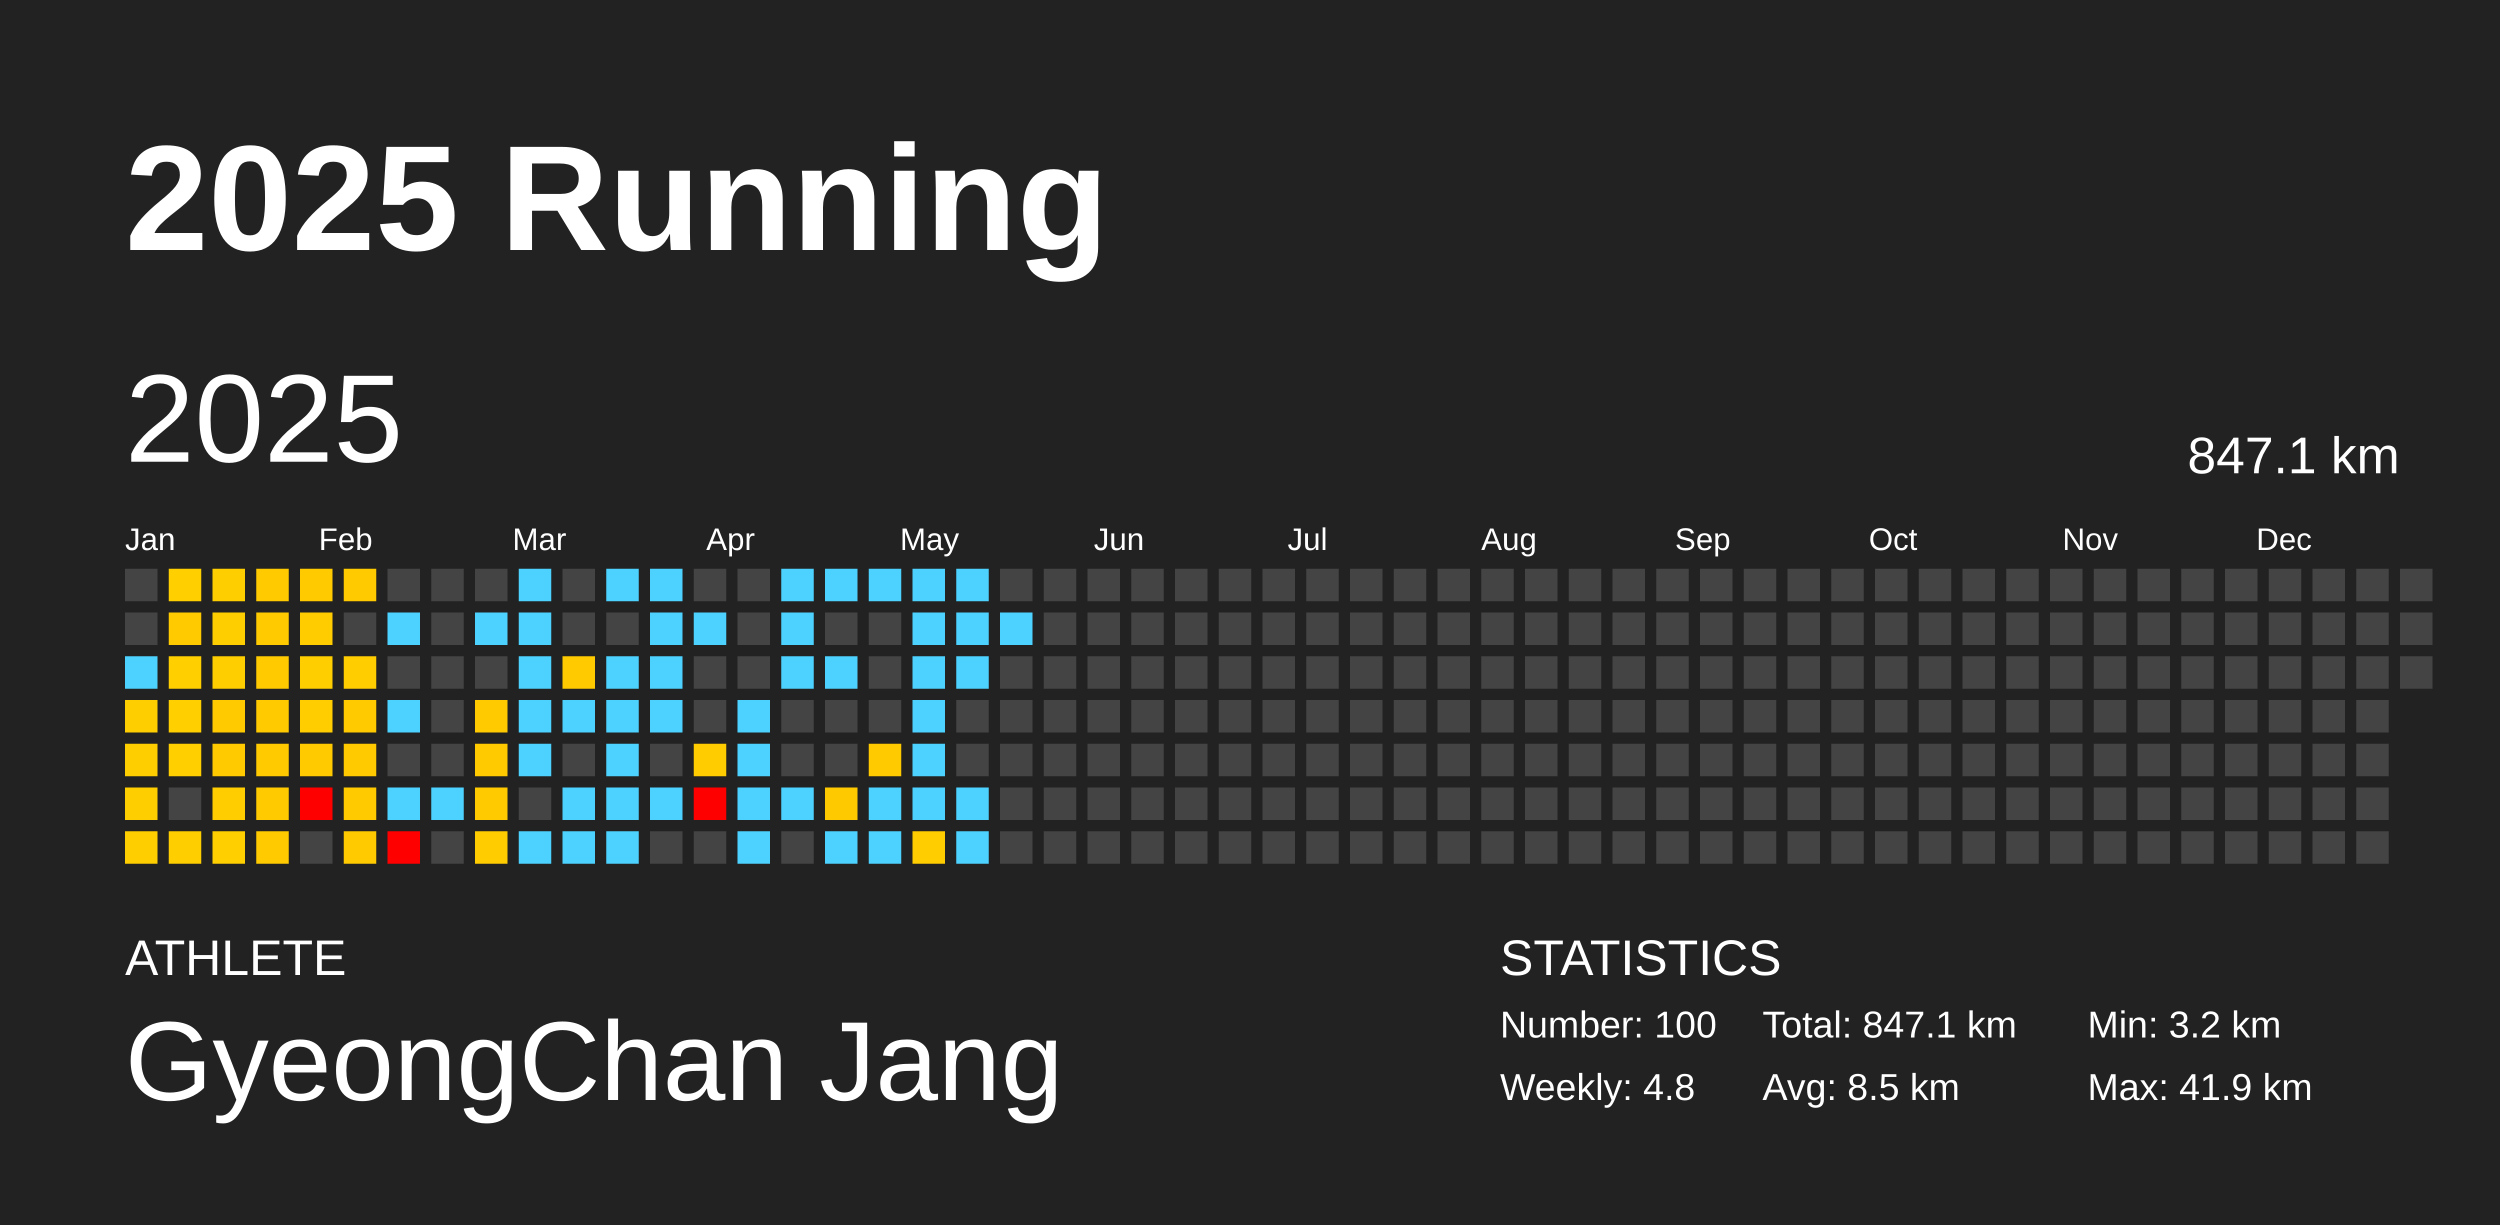
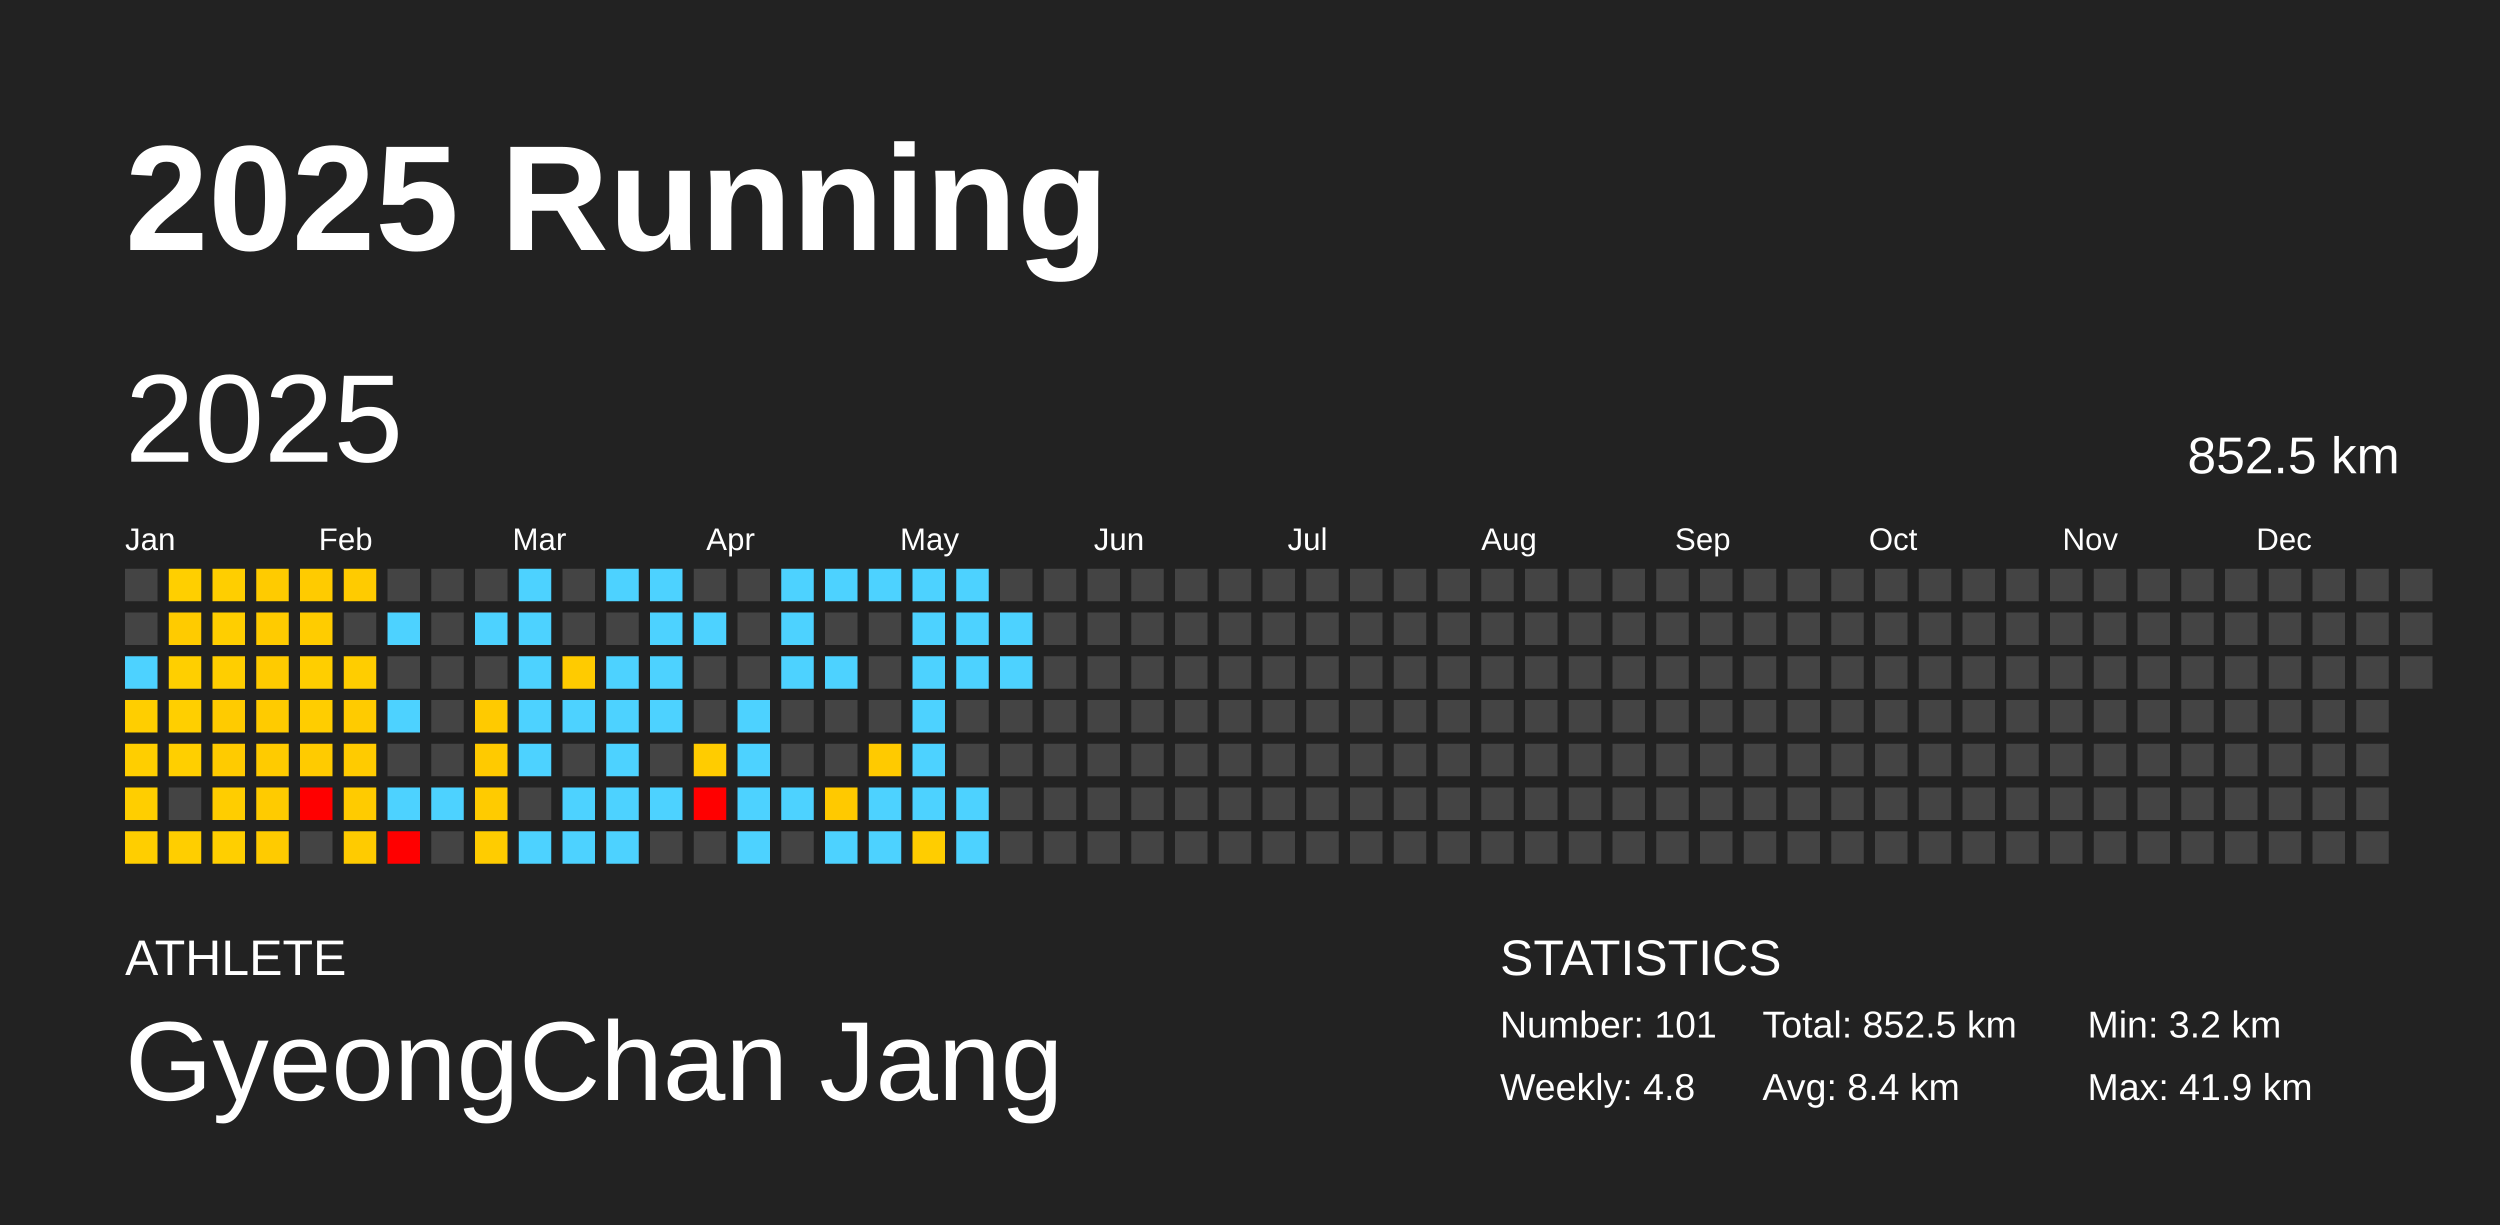
<svg xmlns="http://www.w3.org/2000/svg" baseProfile="full" height="98mm" version="1.1" viewBox="0,0,200,98" width="200mm">
  <defs />
  <rect fill="#222222" height="98" width="200" x="0" y="0" />
  <text fill="#FFFFFF" style="font-size:12px; font-family:Arial; font-weight:bold;" x="10" y="20">2025 Running</text>
  <text fill="#FFFFFF" style="font-size:4px; font-family:Arial" x="10" y="78">ATHLETE</text>
  <text fill="#FFFFFF" style="font-size:9px; font-family:Arial" x="10" y="88">GyeongChan Jang</text>
  <text fill="#FFFFFF" style="font-size:4px; font-family:Arial" x="120" y="78">STATISTICS</text>
-   <text fill="#FFFFFF" style="font-size:3px; font-family:Arial" x="120" y="83">Number: 100</text>
+   <text fill="#FFFFFF" style="font-size:3px; font-family:Arial" x="120" y="83">Number: 101</text>
  <text fill="#FFFFFF" style="font-size:3px; font-family:Arial" x="120" y="88">Weekly: 4.8</text>
-   <text fill="#FFFFFF" style="font-size:3px; font-family:Arial" x="141" y="83">Total: 847.1 km</text>
-   <text fill="#FFFFFF" style="font-size:3px; font-family:Arial" x="141" y="88">Avg: 8.5 km</text>
+   <text fill="#FFFFFF" style="font-size:3px; font-family:Arial" x="141" y="83">Total: 852.5 km</text>
+   <text fill="#FFFFFF" style="font-size:3px; font-family:Arial" x="141" y="88">Avg: 8.4 km</text>
  <text fill="#FFFFFF" style="font-size:3px; font-family:Arial" x="167" y="83">Min: 3.2 km</text>
  <text fill="#FFFFFF" style="font-size:3px; font-family:Arial" x="167" y="88">Max: 41.9 km</text>
  <text dominant-baseline="hanging" fill="#FFFFFF" style="font-size:10.0px; font-family:Arial;" x="10" y="30">2025</text>
-   <text dominant-baseline="hanging" fill="#FFFFFF" style="font-size:4.125px; font-family:Arial;" x="175" y="35">847.1 km</text>
+   <text dominant-baseline="hanging" fill="#FFFFFF" style="font-size:4.125px; font-family:Arial;" x="175" y="35">852.5 km</text>
  <text fill="#FFFFFF" style="font-size:2.5px; font-family:Arial" x="10.0" y="44">Jan</text>
  <text fill="#FFFFFF" style="font-size:2.5px; font-family:Arial" x="25.5" y="44">Feb</text>
  <text fill="#FFFFFF" style="font-size:2.5px; font-family:Arial" x="41.0" y="44">Mar</text>
  <text fill="#FFFFFF" style="font-size:2.5px; font-family:Arial" x="56.5" y="44">Apr</text>
  <text fill="#FFFFFF" style="font-size:2.5px; font-family:Arial" x="72.0" y="44">May</text>
  <text fill="#FFFFFF" style="font-size:2.5px; font-family:Arial" x="87.5" y="44">Jun</text>
  <text fill="#FFFFFF" style="font-size:2.5px; font-family:Arial" x="103.0" y="44">Jul</text>
  <text fill="#FFFFFF" style="font-size:2.5px; font-family:Arial" x="118.5" y="44">Aug</text>
  <text fill="#FFFFFF" style="font-size:2.5px; font-family:Arial" x="134.0" y="44">Sep</text>
  <text fill="#FFFFFF" style="font-size:2.5px; font-family:Arial" x="149.5" y="44">Oct</text>
  <text fill="#FFFFFF" style="font-size:2.5px; font-family:Arial" x="165.0" y="44">Nov</text>
  <text fill="#FFFFFF" style="font-size:2.5px; font-family:Arial" x="180.5" y="44">Dec</text>
  <rect fill="#444444" height="2.6" width="2.6" x="10.0" y="45.5" />
  <rect fill="#444444" height="2.6" width="2.6" x="10.0" y="49.0" />
  <rect fill="#4dd2ff" height="2.6" width="2.6" x="10.0" y="52.5" />
  <rect fill="#ffce00" height="2.6" width="2.6" x="10.0" y="56.0" />
  <rect fill="#ffce00" height="2.6" width="2.6" x="10.0" y="59.5" />
  <rect fill="#ffce00" height="2.6" width="2.6" x="10.0" y="63.0" />
  <rect fill="#ffce00" height="2.6" width="2.6" x="10.0" y="66.5" />
  <rect fill="#ffcf00" height="2.6" width="2.6" x="13.5" y="45.5" />
  <rect fill="#ffcb00" height="2.6" width="2.6" x="13.5" y="49.0" />
  <rect fill="#ffcf00" height="2.6" width="2.6" x="13.5" y="52.5" />
  <rect fill="#ffcf00" height="2.6" width="2.6" x="13.5" y="56.0" />
  <rect fill="#ffcf00" height="2.6" width="2.6" x="13.5" y="59.5" />
  <rect fill="#444444" height="2.6" width="2.6" x="13.5" y="63.0" />
  <rect fill="#ffce00" height="2.6" width="2.6" x="13.5" y="66.5" />
  <rect fill="#ffce00" height="2.6" width="2.6" x="17.0" y="45.5" />
  <rect fill="#ffce00" height="2.6" width="2.6" x="17.0" y="49.0" />
  <rect fill="#ffce00" height="2.6" width="2.6" x="17.0" y="52.5" />
  <rect fill="#ffcb00" height="2.6" width="2.6" x="17.0" y="56.0" />
  <rect fill="#ffcb00" height="2.6" width="2.6" x="17.0" y="59.5" />
  <rect fill="#ffcd00" height="2.6" width="2.6" x="17.0" y="63.0" />
  <rect fill="#ffcf00" height="2.6" width="2.6" x="17.0" y="66.5" />
  <rect fill="#ffcb00" height="2.6" width="2.6" x="20.5" y="45.5" />
  <rect fill="#ffcb00" height="2.6" width="2.6" x="20.5" y="49.0" />
  <rect fill="#ffcb00" height="2.6" width="2.6" x="20.5" y="52.5" />
  <rect fill="#ffcb00" height="2.6" width="2.6" x="20.5" y="56.0" />
  <rect fill="#ffcb00" height="2.6" width="2.6" x="20.5" y="59.5" />
  <rect fill="#ffcb00" height="2.6" width="2.6" x="20.5" y="63.0" />
  <rect fill="#ffcb00" height="2.6" width="2.6" x="20.5" y="66.5" />
  <rect fill="#ffcb00" height="2.6" width="2.6" x="24.0" y="45.5" />
  <rect fill="#ffcc00" height="2.6" width="2.6" x="24.0" y="49.0" />
  <rect fill="#ffce00" height="2.6" width="2.6" x="24.0" y="52.5" />
  <rect fill="#ffcd00" height="2.6" width="2.6" x="24.0" y="56.0" />
  <rect fill="#ffcb00" height="2.6" width="2.6" x="24.0" y="59.5" />
  <rect fill="red" height="2.6" width="2.6" x="24.0" y="63.0" />
  <rect fill="#444444" height="2.6" width="2.6" x="24.0" y="66.5" />
  <rect fill="#ffcb00" height="2.6" width="2.6" x="27.5" y="45.5" />
  <rect fill="#444444" height="2.6" width="2.6" x="27.5" y="49.0" />
  <rect fill="#ffcd00" height="2.6" width="2.6" x="27.5" y="52.5" />
  <rect fill="#ffcb00" height="2.6" width="2.6" x="27.5" y="56.0" />
  <rect fill="#ffcb00" height="2.6" width="2.6" x="27.5" y="59.5" />
  <rect fill="#ffcb00" height="2.6" width="2.6" x="27.5" y="63.0" />
  <rect fill="#ffcb00" height="2.6" width="2.6" x="27.5" y="66.5" />
  <rect fill="#444444" height="2.6" width="2.6" x="31.0" y="45.5" />
  <rect fill="#4dd2ff" height="2.6" width="2.6" x="31.0" y="49.0" />
  <rect fill="#444444" height="2.6" width="2.6" x="31.0" y="52.5" />
  <rect fill="#4dd2ff" height="2.6" width="2.6" x="31.0" y="56.0" />
  <rect fill="#444444" height="2.6" width="2.6" x="31.0" y="59.5" />
  <rect fill="#4dd2ff" height="2.6" width="2.6" x="31.0" y="63.0" />
  <rect fill="red" height="2.6" width="2.6" x="31.0" y="66.5" />
  <rect fill="#444444" height="2.6" width="2.6" x="34.5" y="45.5" />
  <rect fill="#444444" height="2.6" width="2.6" x="34.5" y="49.0" />
  <rect fill="#444444" height="2.6" width="2.6" x="34.5" y="52.5" />
  <rect fill="#444444" height="2.6" width="2.6" x="34.5" y="56.0" />
  <rect fill="#444444" height="2.6" width="2.6" x="34.5" y="59.5" />
  <rect fill="#4dd2ff" height="2.6" width="2.6" x="34.5" y="63.0" />
  <rect fill="#444444" height="2.6" width="2.6" x="34.5" y="66.5" />
  <rect fill="#444444" height="2.6" width="2.6" x="38.0" y="45.5" />
  <rect fill="#4dd2ff" height="2.6" width="2.6" x="38.0" y="49.0" />
  <rect fill="#444444" height="2.6" width="2.6" x="38.0" y="52.5" />
  <rect fill="#ffca00" height="2.6" width="2.6" x="38.0" y="56.0" />
  <rect fill="#ffca00" height="2.6" width="2.6" x="38.0" y="59.5" />
  <rect fill="#ffcb00" height="2.6" width="2.6" x="38.0" y="63.0" />
  <rect fill="#ffcc00" height="2.6" width="2.6" x="38.0" y="66.5" />
  <rect fill="#4dd2ff" height="2.6" width="2.6" x="41.5" y="45.5" />
  <rect fill="#4dd2ff" height="2.6" width="2.6" x="41.5" y="49.0" />
  <rect fill="#4dd2ff" height="2.6" width="2.6" x="41.5" y="52.5" />
  <rect fill="#4dd2ff" height="2.6" width="2.6" x="41.5" y="56.0" />
  <rect fill="#4dd2ff" height="2.6" width="2.6" x="41.5" y="59.5" />
  <rect fill="#444444" height="2.6" width="2.6" x="41.5" y="63.0" />
  <rect fill="#4dd2ff" height="2.6" width="2.6" x="41.5" y="66.5" />
  <rect fill="#444444" height="2.6" width="2.6" x="45.0" y="45.5" />
  <rect fill="#444444" height="2.6" width="2.6" x="45.0" y="49.0" />
  <rect fill="#ffcb00" height="2.6" width="2.6" x="45.0" y="52.5" />
  <rect fill="#4dd2ff" height="2.6" width="2.6" x="45.0" y="56.0" />
  <rect fill="#444444" height="2.6" width="2.6" x="45.0" y="59.5" />
  <rect fill="#4dd2ff" height="2.6" width="2.6" x="45.0" y="63.0" />
  <rect fill="#4dd2ff" height="2.6" width="2.6" x="45.0" y="66.5" />
  <rect fill="#4dd2ff" height="2.6" width="2.6" x="48.5" y="45.5" />
  <rect fill="#444444" height="2.6" width="2.6" x="48.5" y="49.0" />
  <rect fill="#4dd2ff" height="2.6" width="2.6" x="48.5" y="52.5" />
  <rect fill="#4dd2ff" height="2.6" width="2.6" x="48.5" y="56.0" />
  <rect fill="#4dd2ff" height="2.6" width="2.6" x="48.5" y="59.5" />
  <rect fill="#4dd2ff" height="2.6" width="2.6" x="48.5" y="63.0" />
  <rect fill="#4dd2ff" height="2.6" width="2.6" x="48.5" y="66.5" />
  <rect fill="#4dd2ff" height="2.6" width="2.6" x="52.0" y="45.5" />
  <rect fill="#4dd2ff" height="2.6" width="2.6" x="52.0" y="49.0" />
  <rect fill="#4dd2ff" height="2.6" width="2.6" x="52.0" y="52.5" />
  <rect fill="#4dd2ff" height="2.6" width="2.6" x="52.0" y="56.0" />
  <rect fill="#444444" height="2.6" width="2.6" x="52.0" y="59.5" />
  <rect fill="#4dd2ff" height="2.6" width="2.6" x="52.0" y="63.0" />
  <rect fill="#444444" height="2.6" width="2.6" x="52.0" y="66.5" />
  <rect fill="#444444" height="2.6" width="2.6" x="55.5" y="45.5" />
  <rect fill="#4dd2ff" height="2.6" width="2.6" x="55.5" y="49.0" />
  <rect fill="#444444" height="2.6" width="2.6" x="55.5" y="52.5" />
  <rect fill="#444444" height="2.6" width="2.6" x="55.5" y="56.0" />
  <rect fill="#ffcc00" height="2.6" width="2.6" x="55.5" y="59.5" />
  <rect fill="red" height="2.6" width="2.6" x="55.5" y="63.0" />
  <rect fill="#444444" height="2.6" width="2.6" x="55.5" y="66.5" />
  <rect fill="#444444" height="2.6" width="2.6" x="59.0" y="45.5" />
  <rect fill="#444444" height="2.6" width="2.6" x="59.0" y="49.0" />
  <rect fill="#444444" height="2.6" width="2.6" x="59.0" y="52.5" />
  <rect fill="#4dd2ff" height="2.6" width="2.6" x="59.0" y="56.0" />
  <rect fill="#4dd2ff" height="2.6" width="2.6" x="59.0" y="59.5" />
  <rect fill="#4dd2ff" height="2.6" width="2.6" x="59.0" y="63.0" />
  <rect fill="#4dd2ff" height="2.6" width="2.6" x="59.0" y="66.5" />
  <rect fill="#4dd2ff" height="2.6" width="2.6" x="62.5" y="45.5" />
  <rect fill="#4dd2ff" height="2.6" width="2.6" x="62.5" y="49.0" />
  <rect fill="#4dd2ff" height="2.6" width="2.6" x="62.5" y="52.5" />
  <rect fill="#444444" height="2.6" width="2.6" x="62.5" y="56.0" />
  <rect fill="#444444" height="2.6" width="2.6" x="62.5" y="59.5" />
  <rect fill="#4dd2ff" height="2.6" width="2.6" x="62.5" y="63.0" />
  <rect fill="#444444" height="2.6" width="2.6" x="62.5" y="66.5" />
  <rect fill="#4dd2ff" height="2.6" width="2.6" x="66.0" y="45.5" />
  <rect fill="#444444" height="2.6" width="2.6" x="66.0" y="49.0" />
  <rect fill="#4dd2ff" height="2.6" width="2.6" x="66.0" y="52.5" />
  <rect fill="#444444" height="2.6" width="2.6" x="66.0" y="56.0" />
  <rect fill="#444444" height="2.6" width="2.6" x="66.0" y="59.5" />
  <rect fill="#ffc900" height="2.6" width="2.6" x="66.0" y="63.0" />
  <rect fill="#4dd2ff" height="2.6" width="2.6" x="66.0" y="66.5" />
  <rect fill="#4dd2ff" height="2.6" width="2.6" x="69.5" y="45.5" />
  <rect fill="#444444" height="2.6" width="2.6" x="69.5" y="49.0" />
  <rect fill="#444444" height="2.6" width="2.6" x="69.5" y="52.5" />
  <rect fill="#444444" height="2.6" width="2.6" x="69.5" y="56.0" />
  <rect fill="#ffca00" height="2.6" width="2.6" x="69.5" y="59.5" />
  <rect fill="#4dd2ff" height="2.6" width="2.6" x="69.5" y="63.0" />
  <rect fill="#4dd2ff" height="2.6" width="2.6" x="69.5" y="66.5" />
  <rect fill="#4dd2ff" height="2.6" width="2.6" x="73.0" y="45.5" />
  <rect fill="#4dd2ff" height="2.6" width="2.6" x="73.0" y="49.0" />
  <rect fill="#4dd2ff" height="2.6" width="2.6" x="73.0" y="52.5" />
  <rect fill="#4dd2ff" height="2.6" width="2.6" x="73.0" y="56.0" />
  <rect fill="#4dd2ff" height="2.6" width="2.6" x="73.0" y="59.5" />
  <rect fill="#4dd2ff" height="2.6" width="2.6" x="73.0" y="63.0" />
  <rect fill="#ffcd00" height="2.6" width="2.6" x="73.0" y="66.5" />
  <rect fill="#4dd2ff" height="2.6" width="2.6" x="76.5" y="45.5" />
  <rect fill="#4dd2ff" height="2.6" width="2.6" x="76.5" y="49.0" />
  <rect fill="#4dd2ff" height="2.6" width="2.6" x="76.5" y="52.5" />
  <rect fill="#444444" height="2.6" width="2.6" x="76.5" y="56.0" />
  <rect fill="#444444" height="2.6" width="2.6" x="76.5" y="59.5" />
  <rect fill="#4dd2ff" height="2.6" width="2.6" x="76.5" y="63.0" />
  <rect fill="#4dd2ff" height="2.6" width="2.6" x="76.5" y="66.5" />
  <rect fill="#444444" height="2.6" width="2.6" x="80.0" y="45.5" />
  <rect fill="#4dd2ff" height="2.6" width="2.6" x="80.0" y="49.0" />
-   <rect fill="#444444" height="2.6" width="2.6" x="80.0" y="52.5" />
+   <rect fill="#4dd2ff" height="2.6" width="2.6" x="80.0" y="52.5" />
  <rect fill="#444444" height="2.6" width="2.6" x="80.0" y="56.0" />
  <rect fill="#444444" height="2.6" width="2.6" x="80.0" y="59.5" />
  <rect fill="#444444" height="2.6" width="2.6" x="80.0" y="63.0" />
  <rect fill="#444444" height="2.6" width="2.6" x="80.0" y="66.5" />
  <rect fill="#444444" height="2.6" width="2.6" x="83.5" y="45.5" />
  <rect fill="#444444" height="2.6" width="2.6" x="83.5" y="49.0" />
  <rect fill="#444444" height="2.6" width="2.6" x="83.5" y="52.5" />
  <rect fill="#444444" height="2.6" width="2.6" x="83.5" y="56.0" />
  <rect fill="#444444" height="2.6" width="2.6" x="83.5" y="59.5" />
  <rect fill="#444444" height="2.6" width="2.6" x="83.5" y="63.0" />
  <rect fill="#444444" height="2.6" width="2.6" x="83.5" y="66.5" />
  <rect fill="#444444" height="2.6" width="2.6" x="87.0" y="45.5" />
  <rect fill="#444444" height="2.6" width="2.6" x="87.0" y="49.0" />
  <rect fill="#444444" height="2.6" width="2.6" x="87.0" y="52.5" />
  <rect fill="#444444" height="2.6" width="2.6" x="87.0" y="56.0" />
  <rect fill="#444444" height="2.6" width="2.6" x="87.0" y="59.5" />
  <rect fill="#444444" height="2.6" width="2.6" x="87.0" y="63.0" />
  <rect fill="#444444" height="2.6" width="2.6" x="87.0" y="66.5" />
  <rect fill="#444444" height="2.6" width="2.6" x="90.5" y="45.5" />
  <rect fill="#444444" height="2.6" width="2.6" x="90.5" y="49.0" />
  <rect fill="#444444" height="2.6" width="2.6" x="90.5" y="52.5" />
  <rect fill="#444444" height="2.6" width="2.6" x="90.5" y="56.0" />
  <rect fill="#444444" height="2.6" width="2.6" x="90.5" y="59.5" />
  <rect fill="#444444" height="2.6" width="2.6" x="90.5" y="63.0" />
  <rect fill="#444444" height="2.6" width="2.6" x="90.5" y="66.5" />
  <rect fill="#444444" height="2.6" width="2.6" x="94.0" y="45.5" />
  <rect fill="#444444" height="2.6" width="2.6" x="94.0" y="49.0" />
  <rect fill="#444444" height="2.6" width="2.6" x="94.0" y="52.5" />
  <rect fill="#444444" height="2.6" width="2.6" x="94.0" y="56.0" />
  <rect fill="#444444" height="2.6" width="2.6" x="94.0" y="59.5" />
  <rect fill="#444444" height="2.6" width="2.6" x="94.0" y="63.0" />
  <rect fill="#444444" height="2.6" width="2.6" x="94.0" y="66.5" />
  <rect fill="#444444" height="2.6" width="2.6" x="97.5" y="45.5" />
  <rect fill="#444444" height="2.6" width="2.6" x="97.5" y="49.0" />
  <rect fill="#444444" height="2.6" width="2.6" x="97.5" y="52.5" />
  <rect fill="#444444" height="2.6" width="2.6" x="97.5" y="56.0" />
  <rect fill="#444444" height="2.6" width="2.6" x="97.5" y="59.5" />
  <rect fill="#444444" height="2.6" width="2.6" x="97.5" y="63.0" />
  <rect fill="#444444" height="2.6" width="2.6" x="97.5" y="66.5" />
  <rect fill="#444444" height="2.6" width="2.6" x="101.0" y="45.5" />
  <rect fill="#444444" height="2.6" width="2.6" x="101.0" y="49.0" />
  <rect fill="#444444" height="2.6" width="2.6" x="101.0" y="52.5" />
  <rect fill="#444444" height="2.6" width="2.6" x="101.0" y="56.0" />
  <rect fill="#444444" height="2.6" width="2.6" x="101.0" y="59.5" />
  <rect fill="#444444" height="2.6" width="2.6" x="101.0" y="63.0" />
  <rect fill="#444444" height="2.6" width="2.6" x="101.0" y="66.5" />
  <rect fill="#444444" height="2.6" width="2.6" x="104.5" y="45.5" />
  <rect fill="#444444" height="2.6" width="2.6" x="104.5" y="49.0" />
  <rect fill="#444444" height="2.6" width="2.6" x="104.5" y="52.5" />
  <rect fill="#444444" height="2.6" width="2.6" x="104.5" y="56.0" />
  <rect fill="#444444" height="2.6" width="2.6" x="104.5" y="59.5" />
  <rect fill="#444444" height="2.6" width="2.6" x="104.5" y="63.0" />
  <rect fill="#444444" height="2.6" width="2.6" x="104.5" y="66.5" />
  <rect fill="#444444" height="2.6" width="2.6" x="108.0" y="45.5" />
  <rect fill="#444444" height="2.6" width="2.6" x="108.0" y="49.0" />
  <rect fill="#444444" height="2.6" width="2.6" x="108.0" y="52.5" />
  <rect fill="#444444" height="2.6" width="2.6" x="108.0" y="56.0" />
  <rect fill="#444444" height="2.6" width="2.6" x="108.0" y="59.5" />
  <rect fill="#444444" height="2.6" width="2.6" x="108.0" y="63.0" />
  <rect fill="#444444" height="2.6" width="2.6" x="108.0" y="66.5" />
  <rect fill="#444444" height="2.6" width="2.6" x="111.5" y="45.5" />
  <rect fill="#444444" height="2.6" width="2.6" x="111.5" y="49.0" />
  <rect fill="#444444" height="2.6" width="2.6" x="111.5" y="52.5" />
  <rect fill="#444444" height="2.6" width="2.6" x="111.5" y="56.0" />
  <rect fill="#444444" height="2.6" width="2.6" x="111.5" y="59.5" />
  <rect fill="#444444" height="2.6" width="2.6" x="111.5" y="63.0" />
  <rect fill="#444444" height="2.6" width="2.6" x="111.5" y="66.5" />
  <rect fill="#444444" height="2.6" width="2.6" x="115.0" y="45.5" />
  <rect fill="#444444" height="2.6" width="2.6" x="115.0" y="49.0" />
  <rect fill="#444444" height="2.6" width="2.6" x="115.0" y="52.5" />
  <rect fill="#444444" height="2.6" width="2.6" x="115.0" y="56.0" />
  <rect fill="#444444" height="2.6" width="2.6" x="115.0" y="59.5" />
  <rect fill="#444444" height="2.6" width="2.6" x="115.0" y="63.0" />
  <rect fill="#444444" height="2.6" width="2.6" x="115.0" y="66.5" />
  <rect fill="#444444" height="2.6" width="2.6" x="118.5" y="45.5" />
  <rect fill="#444444" height="2.6" width="2.6" x="118.5" y="49.0" />
  <rect fill="#444444" height="2.6" width="2.6" x="118.5" y="52.5" />
  <rect fill="#444444" height="2.6" width="2.6" x="118.5" y="56.0" />
  <rect fill="#444444" height="2.6" width="2.6" x="118.5" y="59.5" />
  <rect fill="#444444" height="2.6" width="2.6" x="118.5" y="63.0" />
  <rect fill="#444444" height="2.6" width="2.6" x="118.5" y="66.5" />
  <rect fill="#444444" height="2.6" width="2.6" x="122.0" y="45.5" />
  <rect fill="#444444" height="2.6" width="2.6" x="122.0" y="49.0" />
  <rect fill="#444444" height="2.6" width="2.6" x="122.0" y="52.5" />
  <rect fill="#444444" height="2.6" width="2.6" x="122.0" y="56.0" />
  <rect fill="#444444" height="2.6" width="2.6" x="122.0" y="59.5" />
  <rect fill="#444444" height="2.6" width="2.6" x="122.0" y="63.0" />
  <rect fill="#444444" height="2.6" width="2.6" x="122.0" y="66.5" />
  <rect fill="#444444" height="2.6" width="2.6" x="125.5" y="45.5" />
  <rect fill="#444444" height="2.6" width="2.6" x="125.5" y="49.0" />
  <rect fill="#444444" height="2.6" width="2.6" x="125.5" y="52.5" />
  <rect fill="#444444" height="2.6" width="2.6" x="125.5" y="56.0" />
  <rect fill="#444444" height="2.6" width="2.6" x="125.5" y="59.5" />
  <rect fill="#444444" height="2.6" width="2.6" x="125.5" y="63.0" />
  <rect fill="#444444" height="2.6" width="2.6" x="125.5" y="66.5" />
  <rect fill="#444444" height="2.6" width="2.6" x="129.0" y="45.5" />
  <rect fill="#444444" height="2.6" width="2.6" x="129.0" y="49.0" />
  <rect fill="#444444" height="2.6" width="2.6" x="129.0" y="52.5" />
  <rect fill="#444444" height="2.6" width="2.6" x="129.0" y="56.0" />
  <rect fill="#444444" height="2.6" width="2.6" x="129.0" y="59.5" />
  <rect fill="#444444" height="2.6" width="2.6" x="129.0" y="63.0" />
  <rect fill="#444444" height="2.6" width="2.6" x="129.0" y="66.5" />
  <rect fill="#444444" height="2.6" width="2.6" x="132.5" y="45.5" />
  <rect fill="#444444" height="2.6" width="2.6" x="132.5" y="49.0" />
  <rect fill="#444444" height="2.6" width="2.6" x="132.5" y="52.5" />
  <rect fill="#444444" height="2.6" width="2.6" x="132.5" y="56.0" />
  <rect fill="#444444" height="2.6" width="2.6" x="132.5" y="59.5" />
  <rect fill="#444444" height="2.6" width="2.6" x="132.5" y="63.0" />
  <rect fill="#444444" height="2.6" width="2.6" x="132.5" y="66.5" />
  <rect fill="#444444" height="2.6" width="2.6" x="136.0" y="45.5" />
  <rect fill="#444444" height="2.6" width="2.6" x="136.0" y="49.0" />
  <rect fill="#444444" height="2.6" width="2.6" x="136.0" y="52.5" />
  <rect fill="#444444" height="2.6" width="2.6" x="136.0" y="56.0" />
  <rect fill="#444444" height="2.6" width="2.6" x="136.0" y="59.5" />
  <rect fill="#444444" height="2.6" width="2.6" x="136.0" y="63.0" />
  <rect fill="#444444" height="2.6" width="2.6" x="136.0" y="66.5" />
  <rect fill="#444444" height="2.6" width="2.6" x="139.5" y="45.5" />
  <rect fill="#444444" height="2.6" width="2.6" x="139.5" y="49.0" />
  <rect fill="#444444" height="2.6" width="2.6" x="139.5" y="52.5" />
  <rect fill="#444444" height="2.6" width="2.6" x="139.5" y="56.0" />
  <rect fill="#444444" height="2.6" width="2.6" x="139.5" y="59.5" />
  <rect fill="#444444" height="2.6" width="2.6" x="139.5" y="63.0" />
  <rect fill="#444444" height="2.6" width="2.6" x="139.5" y="66.5" />
  <rect fill="#444444" height="2.6" width="2.6" x="143.0" y="45.5" />
  <rect fill="#444444" height="2.6" width="2.6" x="143.0" y="49.0" />
  <rect fill="#444444" height="2.6" width="2.6" x="143.0" y="52.5" />
  <rect fill="#444444" height="2.6" width="2.6" x="143.0" y="56.0" />
  <rect fill="#444444" height="2.6" width="2.6" x="143.0" y="59.5" />
  <rect fill="#444444" height="2.6" width="2.6" x="143.0" y="63.0" />
  <rect fill="#444444" height="2.6" width="2.6" x="143.0" y="66.5" />
  <rect fill="#444444" height="2.6" width="2.6" x="146.5" y="45.5" />
  <rect fill="#444444" height="2.6" width="2.6" x="146.5" y="49.0" />
  <rect fill="#444444" height="2.6" width="2.6" x="146.5" y="52.5" />
  <rect fill="#444444" height="2.6" width="2.6" x="146.5" y="56.0" />
  <rect fill="#444444" height="2.6" width="2.6" x="146.5" y="59.5" />
  <rect fill="#444444" height="2.6" width="2.6" x="146.5" y="63.0" />
  <rect fill="#444444" height="2.6" width="2.6" x="146.5" y="66.5" />
  <rect fill="#444444" height="2.6" width="2.6" x="150.0" y="45.5" />
  <rect fill="#444444" height="2.6" width="2.6" x="150.0" y="49.0" />
  <rect fill="#444444" height="2.6" width="2.6" x="150.0" y="52.5" />
  <rect fill="#444444" height="2.6" width="2.6" x="150.0" y="56.0" />
  <rect fill="#444444" height="2.6" width="2.6" x="150.0" y="59.5" />
  <rect fill="#444444" height="2.6" width="2.6" x="150.0" y="63.0" />
  <rect fill="#444444" height="2.6" width="2.6" x="150.0" y="66.5" />
  <rect fill="#444444" height="2.6" width="2.6" x="153.5" y="45.5" />
  <rect fill="#444444" height="2.6" width="2.6" x="153.5" y="49.0" />
  <rect fill="#444444" height="2.6" width="2.6" x="153.5" y="52.5" />
  <rect fill="#444444" height="2.6" width="2.6" x="153.5" y="56.0" />
  <rect fill="#444444" height="2.6" width="2.6" x="153.5" y="59.5" />
  <rect fill="#444444" height="2.6" width="2.6" x="153.5" y="63.0" />
  <rect fill="#444444" height="2.6" width="2.6" x="153.5" y="66.5" />
  <rect fill="#444444" height="2.6" width="2.6" x="157.0" y="45.5" />
  <rect fill="#444444" height="2.6" width="2.6" x="157.0" y="49.0" />
  <rect fill="#444444" height="2.6" width="2.6" x="157.0" y="52.5" />
  <rect fill="#444444" height="2.6" width="2.6" x="157.0" y="56.0" />
  <rect fill="#444444" height="2.6" width="2.6" x="157.0" y="59.5" />
  <rect fill="#444444" height="2.6" width="2.6" x="157.0" y="63.0" />
  <rect fill="#444444" height="2.6" width="2.6" x="157.0" y="66.5" />
  <rect fill="#444444" height="2.6" width="2.6" x="160.5" y="45.5" />
  <rect fill="#444444" height="2.6" width="2.6" x="160.5" y="49.0" />
  <rect fill="#444444" height="2.6" width="2.6" x="160.5" y="52.5" />
  <rect fill="#444444" height="2.6" width="2.6" x="160.5" y="56.0" />
  <rect fill="#444444" height="2.6" width="2.6" x="160.5" y="59.5" />
  <rect fill="#444444" height="2.6" width="2.6" x="160.5" y="63.0" />
  <rect fill="#444444" height="2.6" width="2.6" x="160.5" y="66.5" />
  <rect fill="#444444" height="2.6" width="2.6" x="164.0" y="45.5" />
  <rect fill="#444444" height="2.6" width="2.6" x="164.0" y="49.0" />
  <rect fill="#444444" height="2.6" width="2.6" x="164.0" y="52.5" />
  <rect fill="#444444" height="2.6" width="2.6" x="164.0" y="56.0" />
  <rect fill="#444444" height="2.6" width="2.6" x="164.0" y="59.5" />
  <rect fill="#444444" height="2.6" width="2.6" x="164.0" y="63.0" />
  <rect fill="#444444" height="2.6" width="2.6" x="164.0" y="66.5" />
  <rect fill="#444444" height="2.6" width="2.6" x="167.5" y="45.5" />
  <rect fill="#444444" height="2.6" width="2.6" x="167.5" y="49.0" />
  <rect fill="#444444" height="2.6" width="2.6" x="167.5" y="52.5" />
  <rect fill="#444444" height="2.6" width="2.6" x="167.5" y="56.0" />
  <rect fill="#444444" height="2.6" width="2.6" x="167.5" y="59.5" />
  <rect fill="#444444" height="2.6" width="2.6" x="167.5" y="63.0" />
  <rect fill="#444444" height="2.6" width="2.6" x="167.5" y="66.5" />
  <rect fill="#444444" height="2.6" width="2.6" x="171.0" y="45.5" />
  <rect fill="#444444" height="2.6" width="2.6" x="171.0" y="49.0" />
  <rect fill="#444444" height="2.6" width="2.6" x="171.0" y="52.5" />
  <rect fill="#444444" height="2.6" width="2.6" x="171.0" y="56.0" />
  <rect fill="#444444" height="2.6" width="2.6" x="171.0" y="59.5" />
  <rect fill="#444444" height="2.6" width="2.6" x="171.0" y="63.0" />
  <rect fill="#444444" height="2.6" width="2.6" x="171.0" y="66.5" />
  <rect fill="#444444" height="2.6" width="2.6" x="174.5" y="45.5" />
  <rect fill="#444444" height="2.6" width="2.6" x="174.5" y="49.0" />
  <rect fill="#444444" height="2.6" width="2.6" x="174.5" y="52.5" />
  <rect fill="#444444" height="2.6" width="2.6" x="174.5" y="56.0" />
  <rect fill="#444444" height="2.6" width="2.6" x="174.5" y="59.5" />
  <rect fill="#444444" height="2.6" width="2.6" x="174.5" y="63.0" />
  <rect fill="#444444" height="2.6" width="2.6" x="174.5" y="66.5" />
  <rect fill="#444444" height="2.6" width="2.6" x="178.0" y="45.5" />
  <rect fill="#444444" height="2.6" width="2.6" x="178.0" y="49.0" />
  <rect fill="#444444" height="2.6" width="2.6" x="178.0" y="52.5" />
  <rect fill="#444444" height="2.6" width="2.6" x="178.0" y="56.0" />
  <rect fill="#444444" height="2.6" width="2.6" x="178.0" y="59.5" />
  <rect fill="#444444" height="2.6" width="2.6" x="178.0" y="63.0" />
  <rect fill="#444444" height="2.6" width="2.6" x="178.0" y="66.5" />
  <rect fill="#444444" height="2.6" width="2.6" x="181.5" y="45.5" />
  <rect fill="#444444" height="2.6" width="2.6" x="181.5" y="49.0" />
  <rect fill="#444444" height="2.6" width="2.6" x="181.5" y="52.5" />
  <rect fill="#444444" height="2.6" width="2.6" x="181.5" y="56.0" />
  <rect fill="#444444" height="2.6" width="2.6" x="181.5" y="59.5" />
  <rect fill="#444444" height="2.6" width="2.6" x="181.5" y="63.0" />
  <rect fill="#444444" height="2.6" width="2.6" x="181.5" y="66.5" />
  <rect fill="#444444" height="2.6" width="2.6" x="185.0" y="45.5" />
  <rect fill="#444444" height="2.6" width="2.6" x="185.0" y="49.0" />
  <rect fill="#444444" height="2.6" width="2.6" x="185.0" y="52.5" />
  <rect fill="#444444" height="2.6" width="2.6" x="185.0" y="56.0" />
  <rect fill="#444444" height="2.6" width="2.6" x="185.0" y="59.5" />
  <rect fill="#444444" height="2.6" width="2.6" x="185.0" y="63.0" />
  <rect fill="#444444" height="2.6" width="2.6" x="185.0" y="66.5" />
  <rect fill="#444444" height="2.6" width="2.6" x="188.5" y="45.5" />
  <rect fill="#444444" height="2.6" width="2.6" x="188.5" y="49.0" />
  <rect fill="#444444" height="2.6" width="2.6" x="188.5" y="52.5" />
  <rect fill="#444444" height="2.6" width="2.6" x="188.5" y="56.0" />
  <rect fill="#444444" height="2.6" width="2.6" x="188.5" y="59.5" />
  <rect fill="#444444" height="2.6" width="2.6" x="188.5" y="63.0" />
  <rect fill="#444444" height="2.6" width="2.6" x="188.5" y="66.5" />
  <rect fill="#444444" height="2.6" width="2.6" x="192.0" y="45.5" />
  <rect fill="#444444" height="2.6" width="2.6" x="192.0" y="49.0" />
  <rect fill="#444444" height="2.6" width="2.6" x="192.0" y="52.5" />
</svg>
